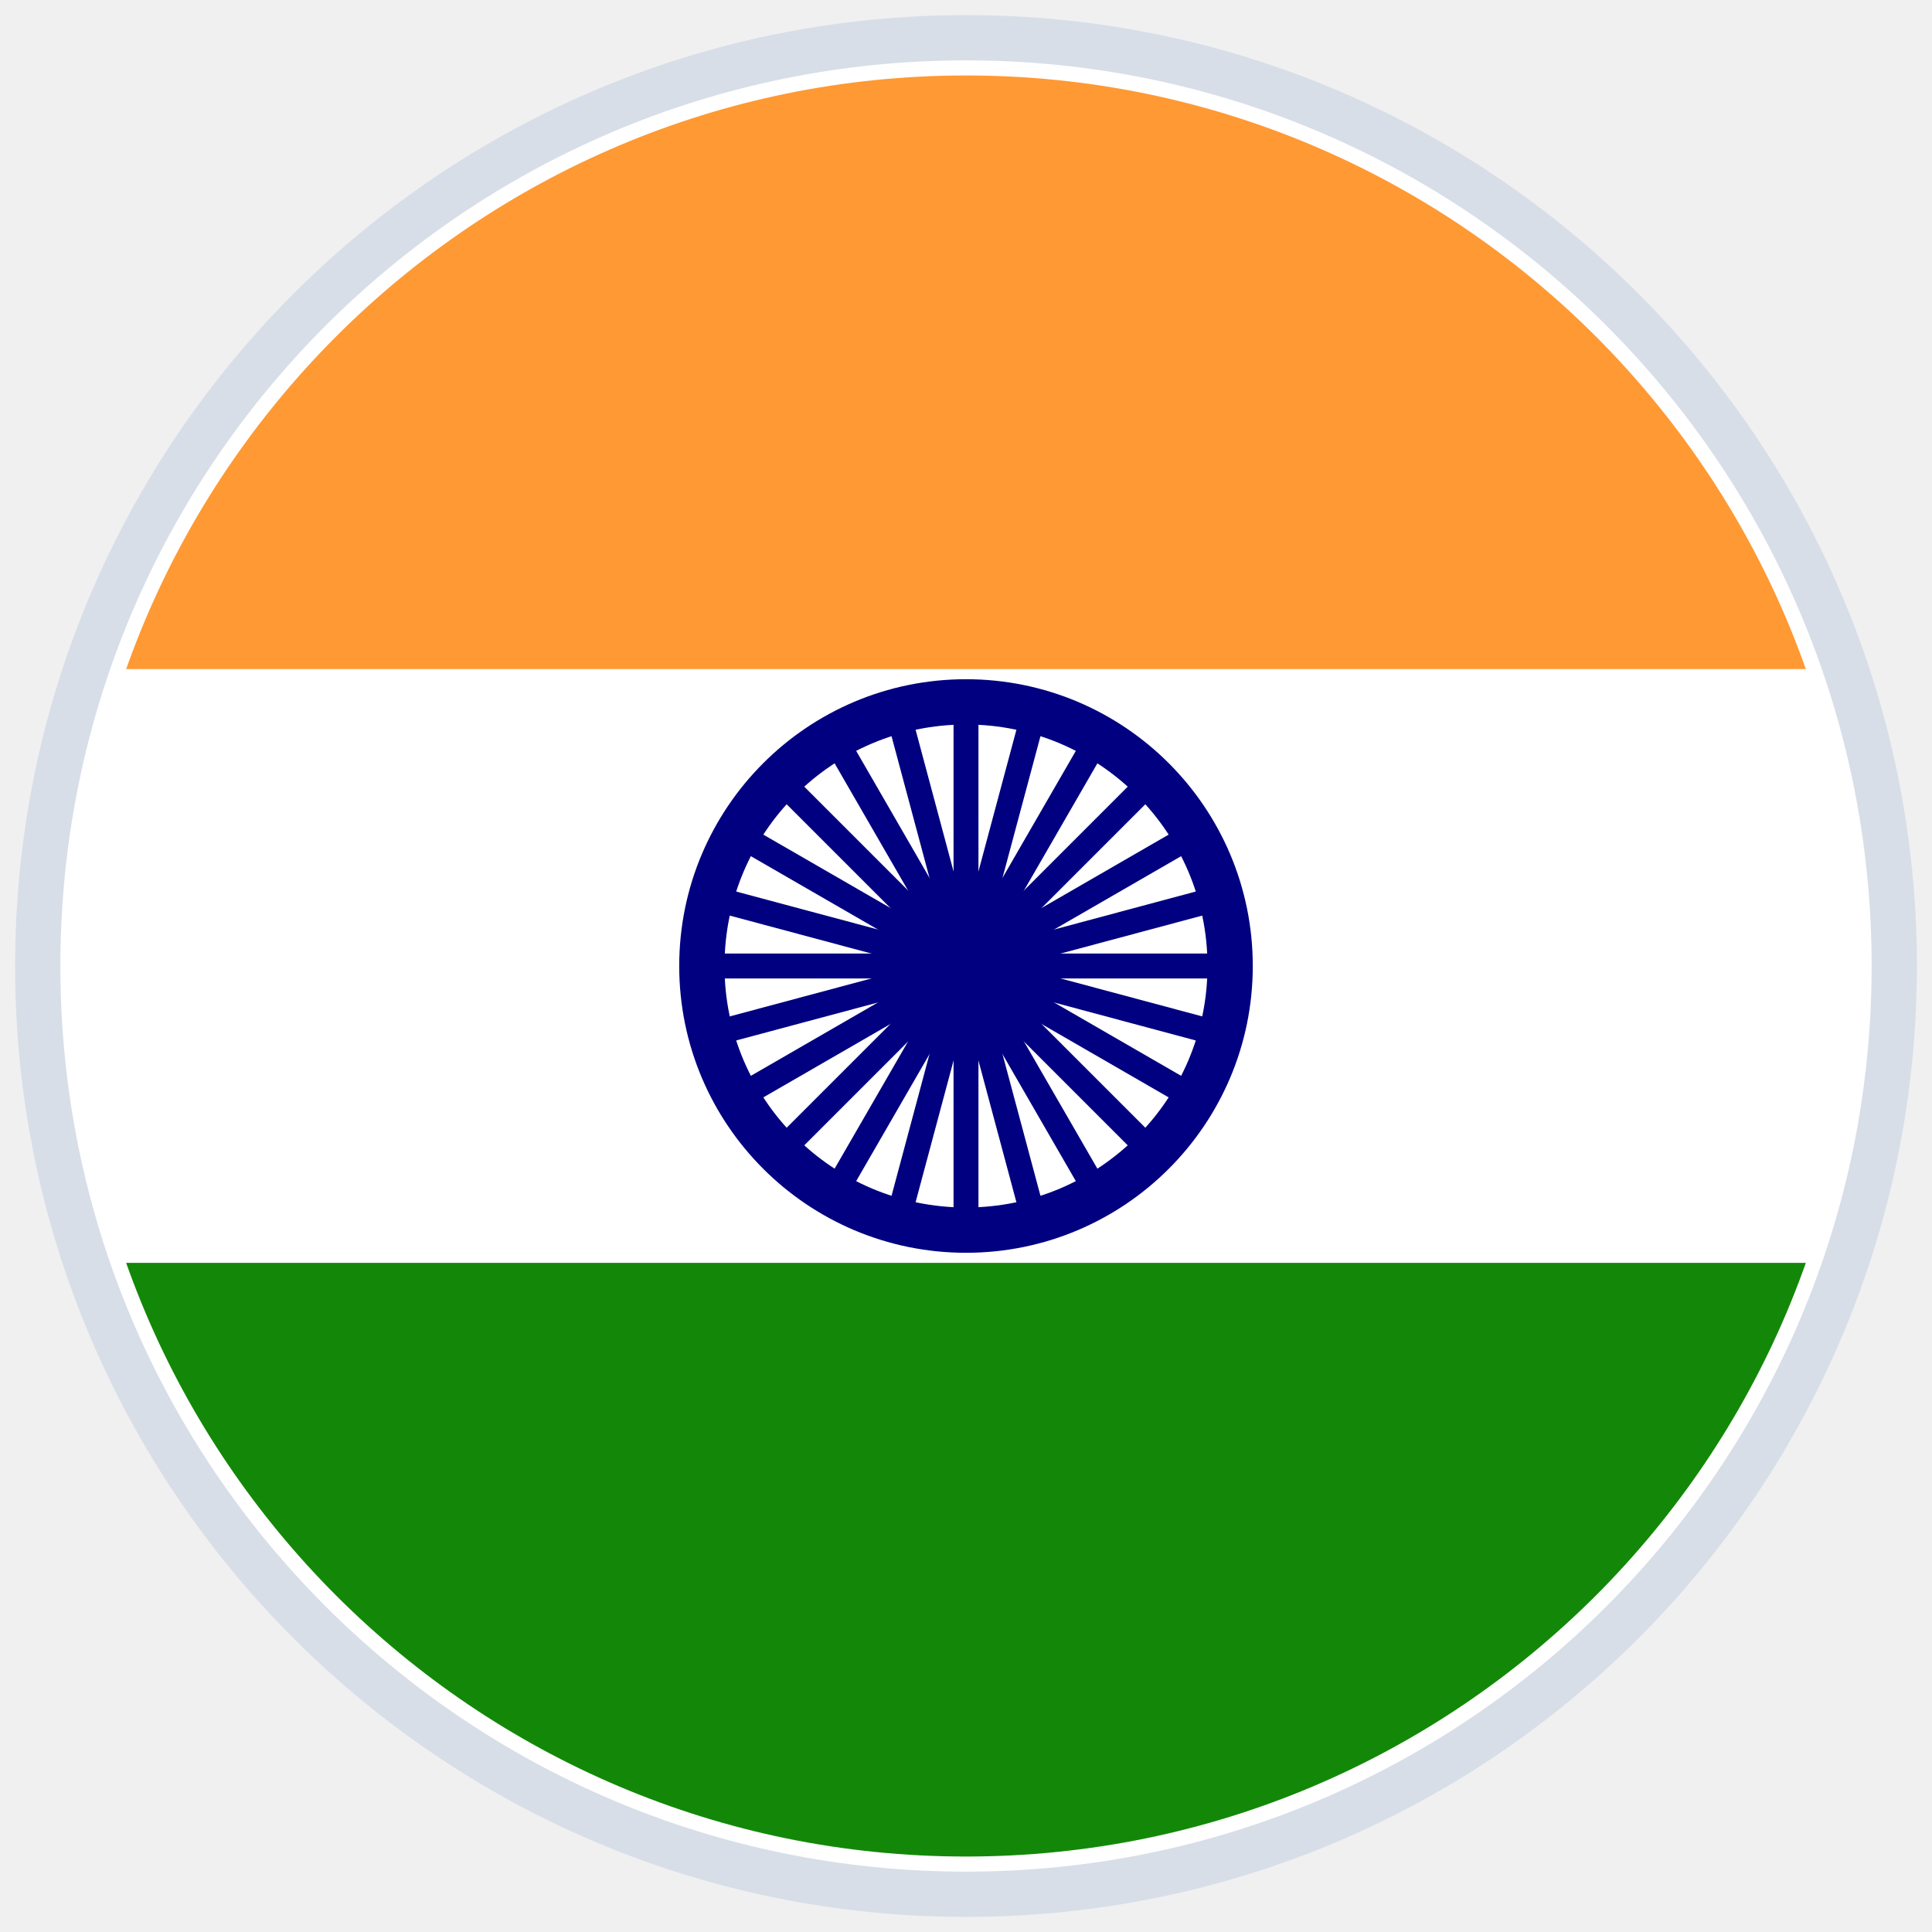
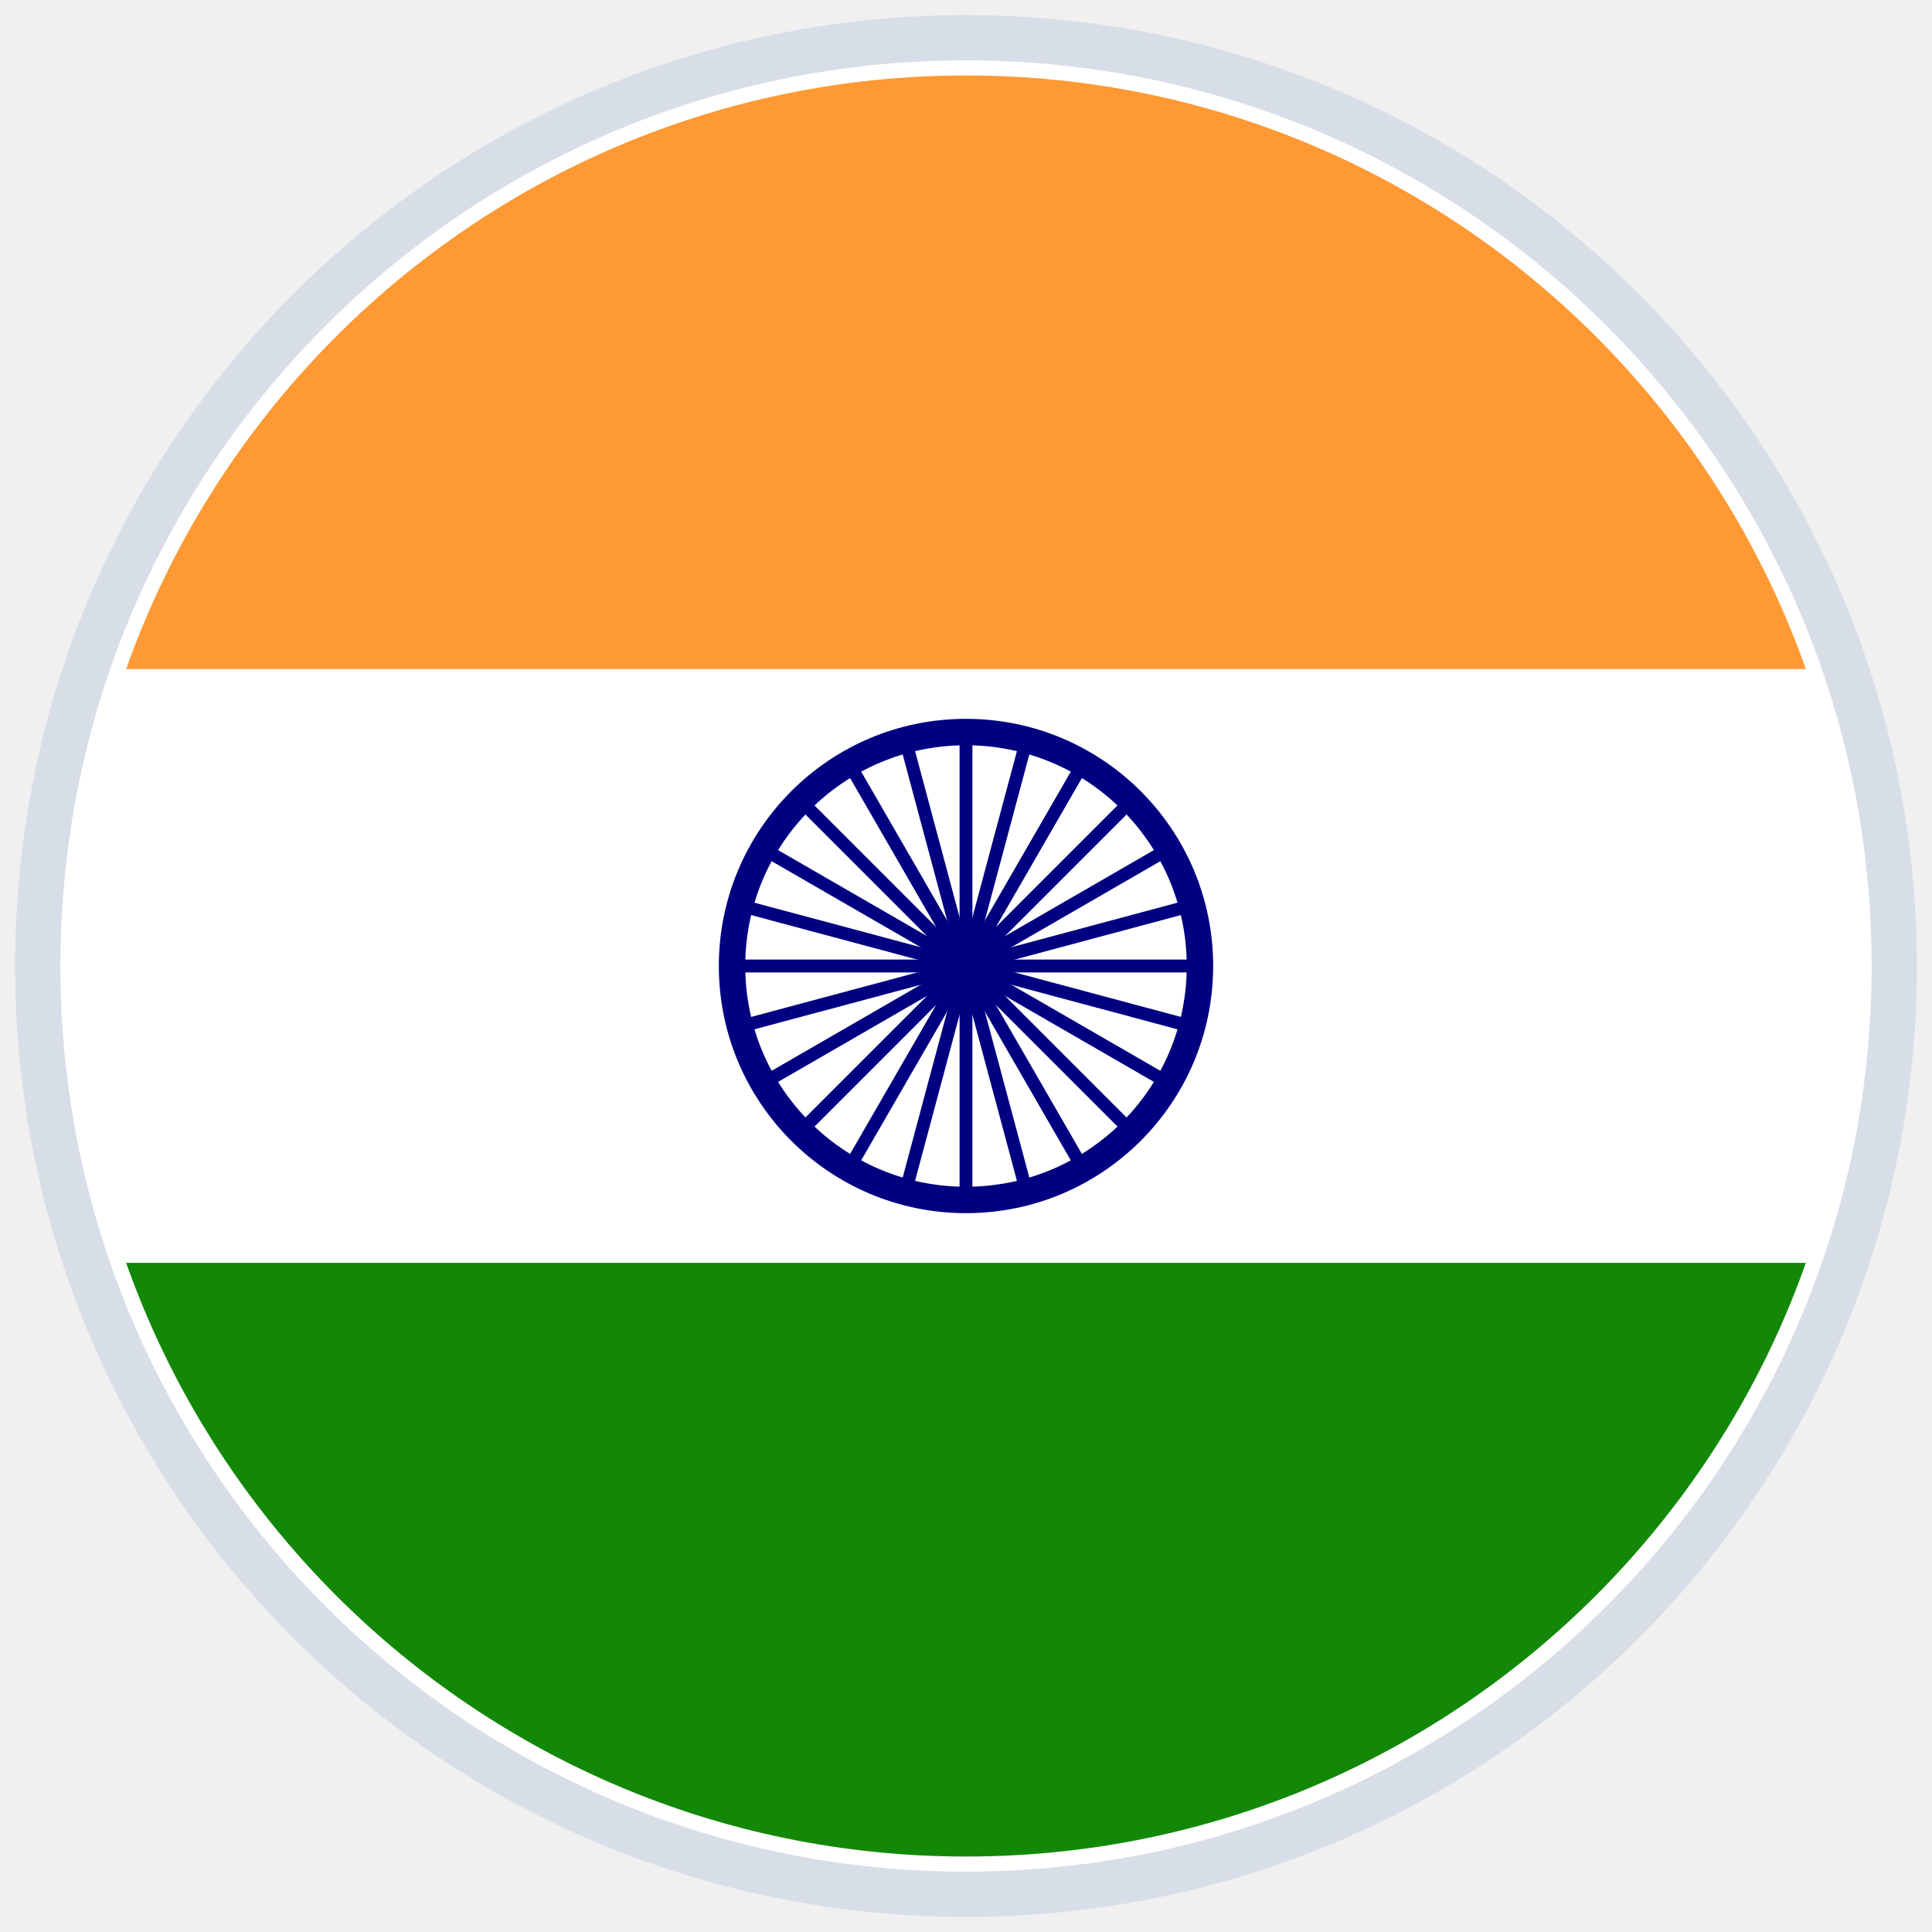
<svg xmlns="http://www.w3.org/2000/svg" viewBox="0 0 128 128">
  <defs>
    <clipPath id="round">
      <circle cx="64" cy="64" r="59" />
    </clipPath>
  </defs>
  <circle cx="64" cy="64" r="61.5" fill="#fff" stroke="#d8dee8" stroke-width="3" />
  <g clip-path="url(#round)">
    <path fill="#ff9933" d="M5 5h118v39.333H5z" />
    <path fill="#fff" d="M5 44.333h118v39.334H5z" />
    <path fill="#138808" d="M5 83.667h118V123H5z" />
  </g>
  <g fill="none" stroke="#000080" stroke-linecap="round">
-     <circle cx="64" cy="64" r="17.5" stroke-width="3" />
-     <g stroke-width="1.65">
-       <path d="M64 47v34" />
-       <path d="M64 47v34" transform="rotate(15 64 64)" />
-       <path d="M64 47v34" transform="rotate(30 64 64)" />
-       <path d="M64 47v34" transform="rotate(45 64 64)" />
-       <path d="M64 47v34" transform="rotate(60 64 64)" />
-       <path d="M64 47v34" transform="rotate(75 64 64)" />
-       <path d="M64 47v34" transform="rotate(90 64 64)" />
-       <path d="M64 47v34" transform="rotate(105 64 64)" />
-       <path d="M64 47v34" transform="rotate(120 64 64)" />
-       <path d="M64 47v34" transform="rotate(135 64 64)" />
-       <path d="M64 47v34" transform="rotate(150 64 64)" />
-       <path d="M64 47v34" transform="rotate(165 64 64)" />
+     <circle cx="64" cy="64" r="15.5" stroke-width="1.75" />
+     <g stroke-width=".85">
+       <path d="M64 49v30" />
+       <path d="M64 49v30" transform="rotate(15 64 64)" />
+       <path d="M64 49v30" transform="rotate(30 64 64)" />
+       <path d="M64 49v30" transform="rotate(45 64 64)" />
+       <path d="M64 49v30" transform="rotate(60 64 64)" />
+       <path d="M64 49v30" transform="rotate(75 64 64)" />
+       <path d="M64 49v30" transform="rotate(90 64 64)" />
+       <path d="M64 49v30" transform="rotate(105 64 64)" />
+       <path d="M64 49v30" transform="rotate(120 64 64)" />
+       <path d="M64 49v30" transform="rotate(135 64 64)" />
+       <path d="M64 49v30" transform="rotate(150 64 64)" />
+       <path d="M64 49v30" transform="rotate(165 64 64)" />
    </g>
  </g>
-   <circle cx="64" cy="64" r="2.5" fill="#000080" />
+   <circle cx="64" cy="64" r="1.5" fill="#000080" />
</svg>
